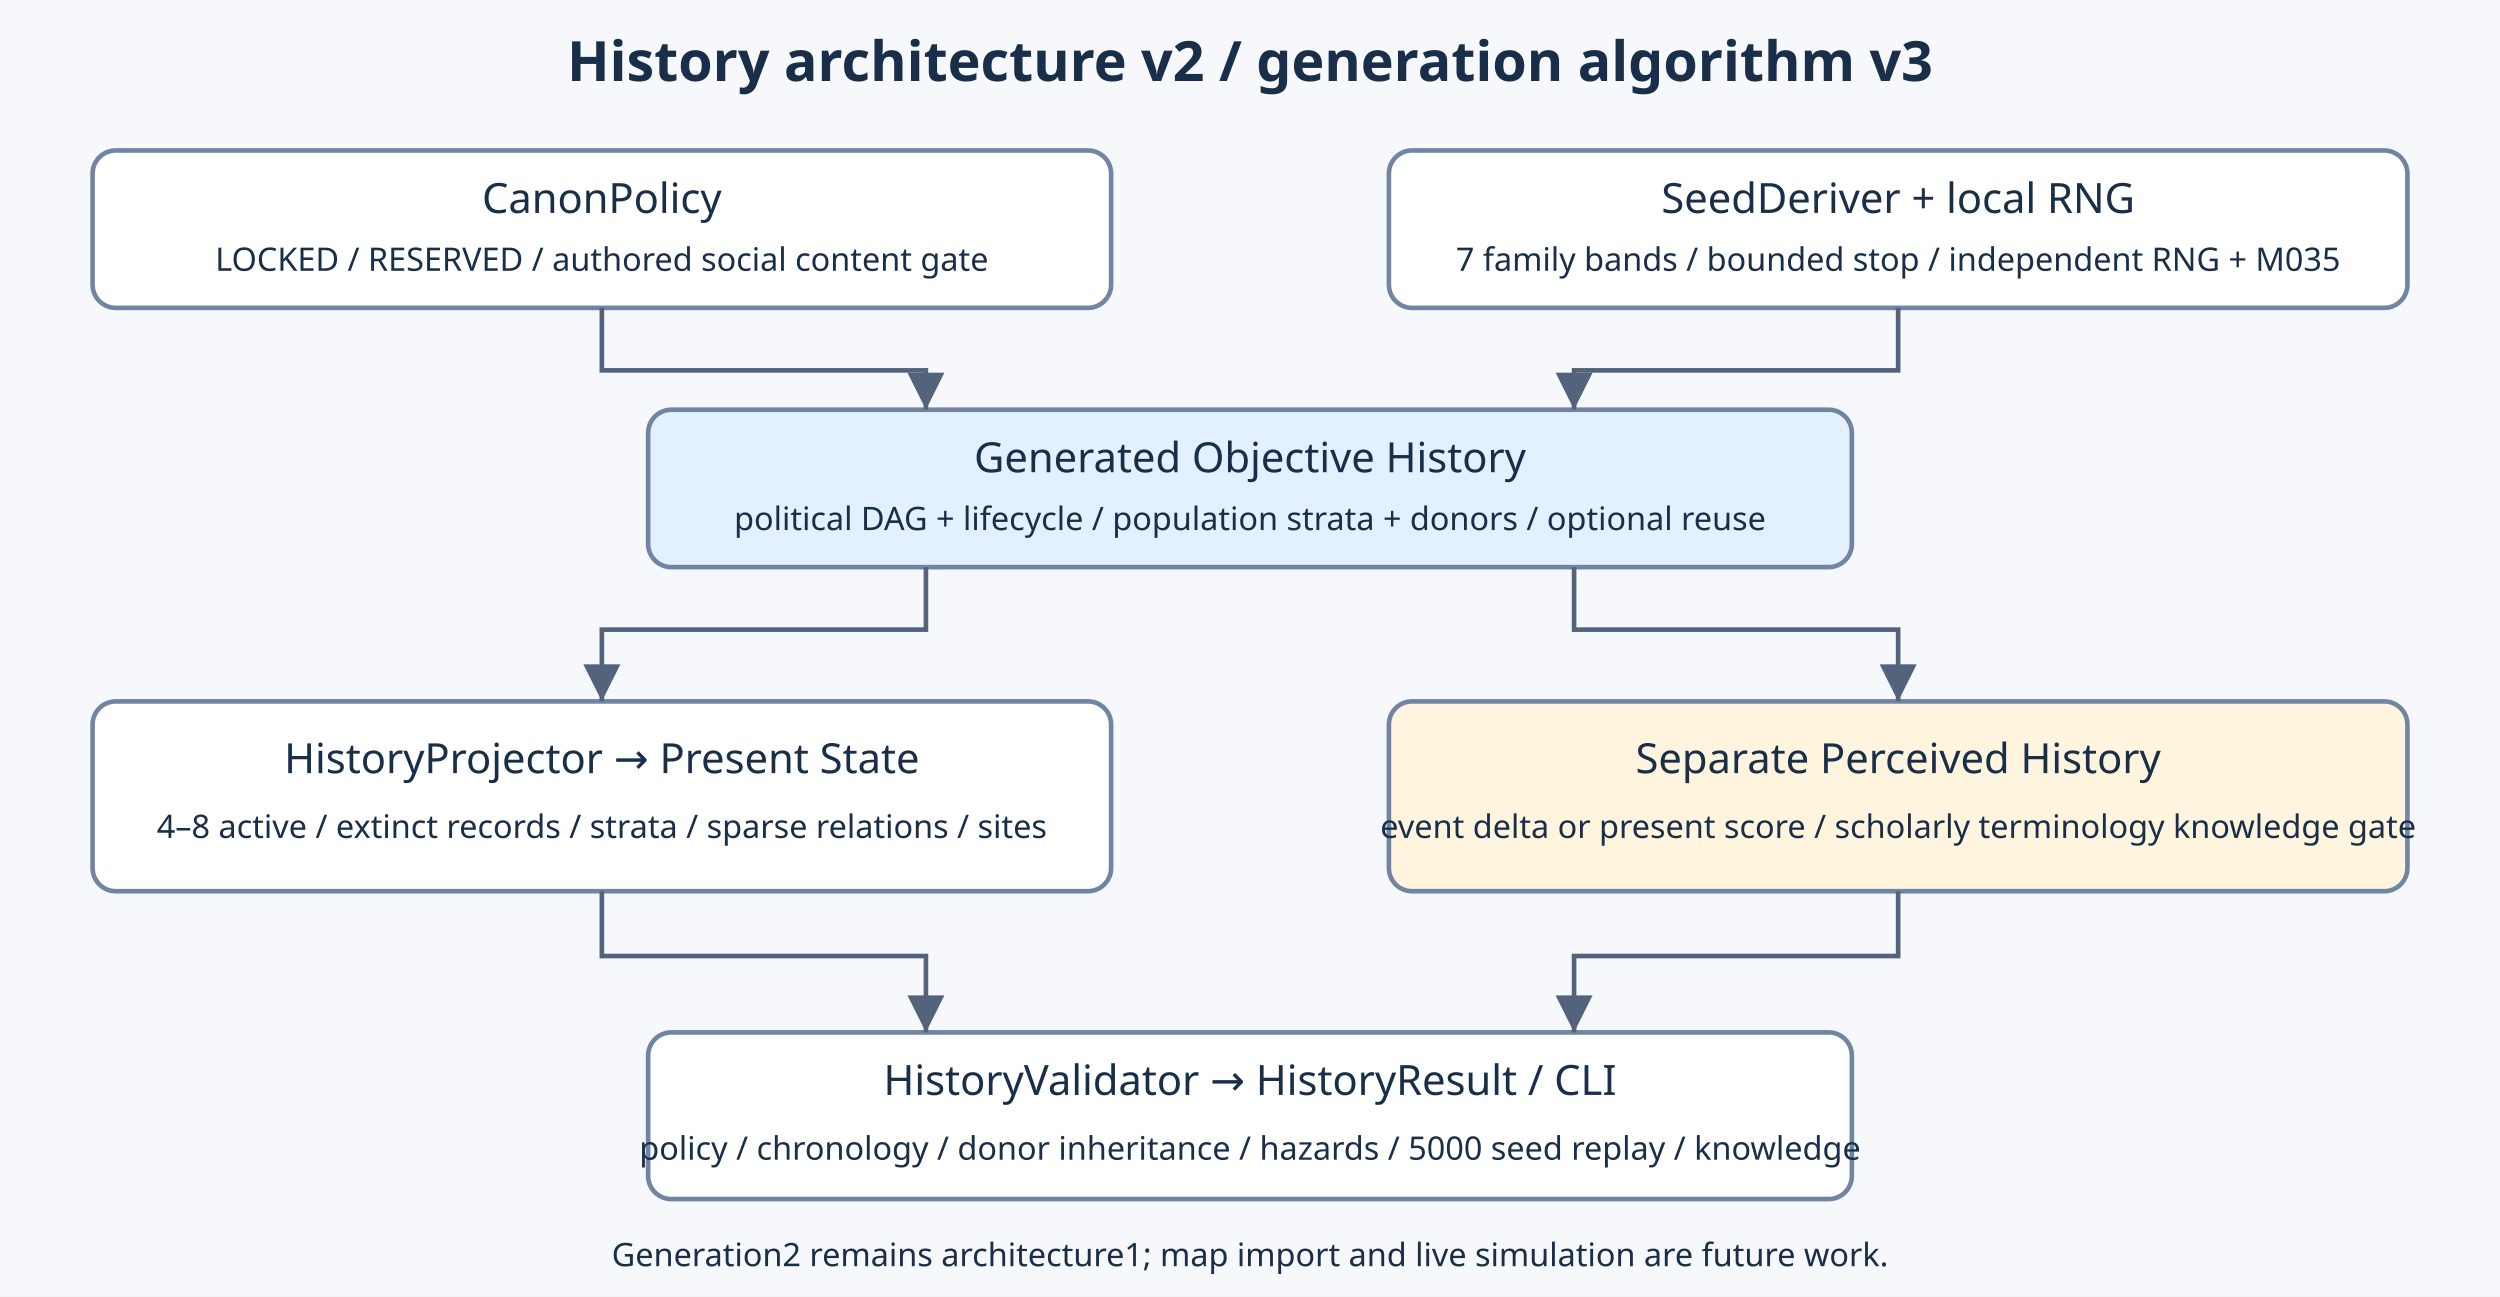
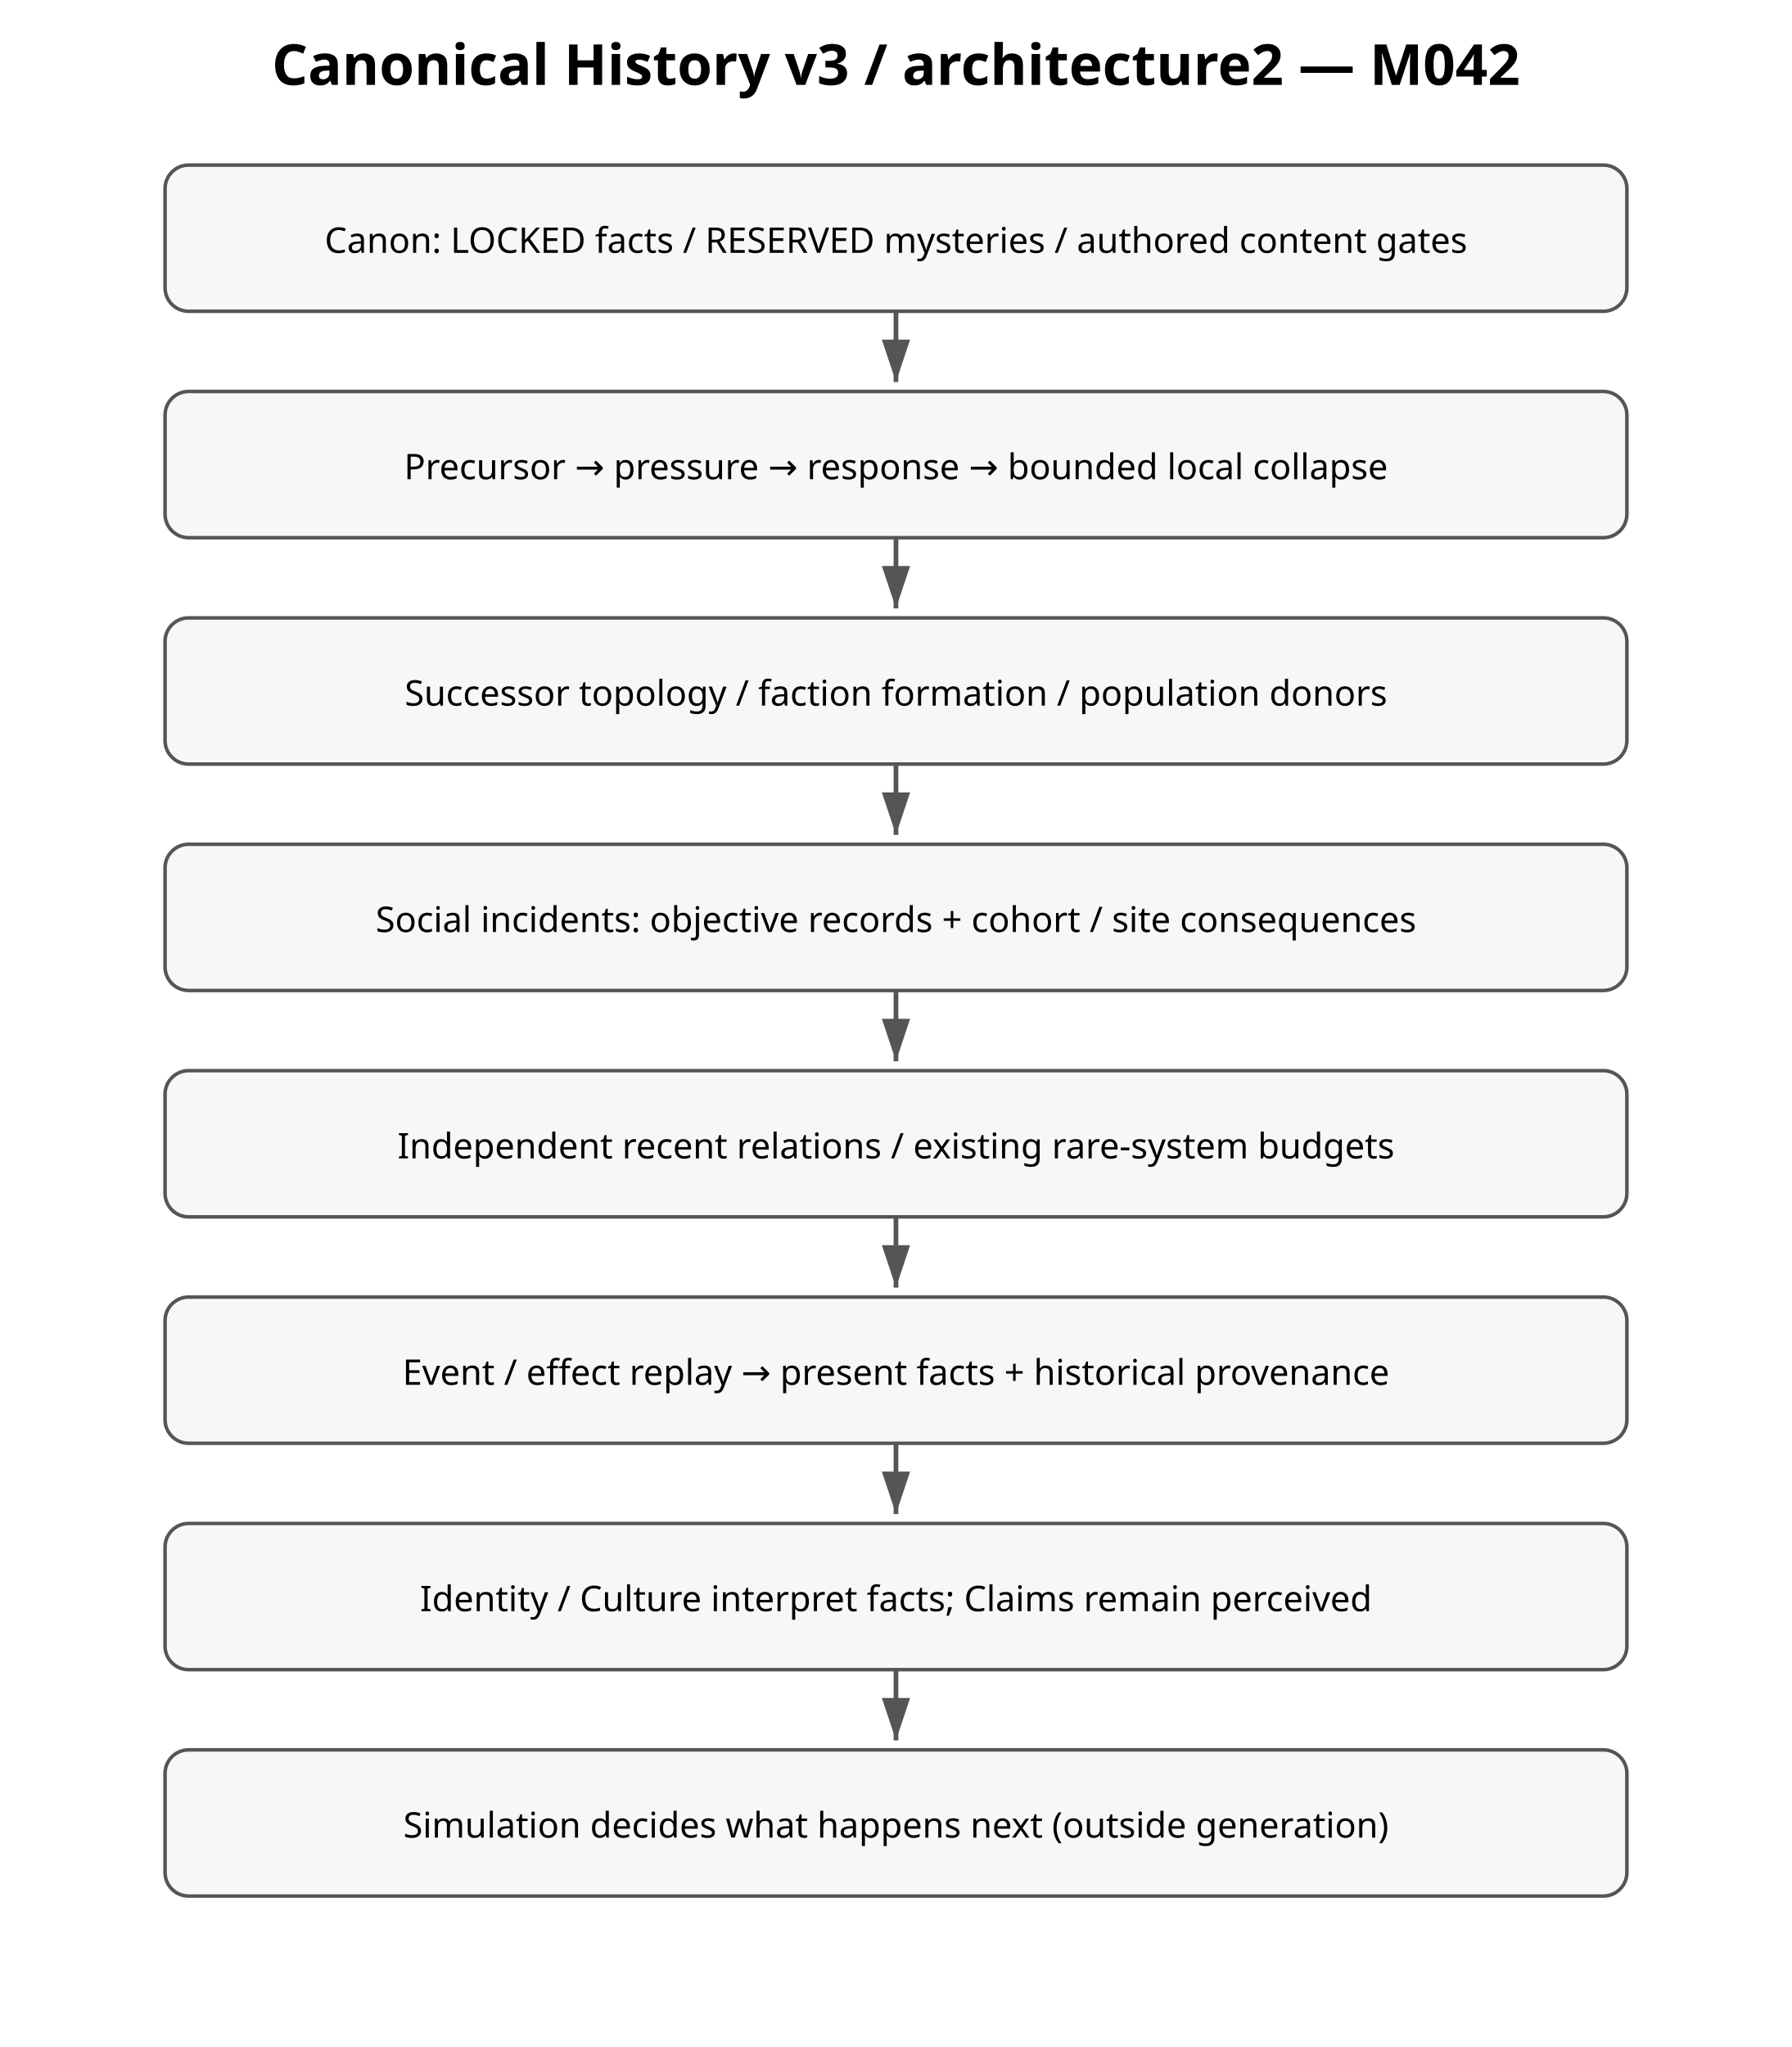
- <svg xmlns="http://www.w3.org/2000/svg" width="1080" height="560" viewBox="0 0 1080 560" role="img" aria-labelledby="title desc">
+ <svg xmlns="http://www.w3.org/2000/svg" width="760" height="868" viewBox="0 0 760 868">
  <defs>
-     <marker id="arrow" markerWidth="10" markerHeight="10" refX="8" refY="4" orient="auto">
-       <path d="M0 0 L8 4 L0 8" fill="#53637b" />
+     <marker id="a" markerWidth="10" markerHeight="10" refX="9" refY="3" orient="auto">
+       <path d="M0,0 L0,6 L9,3 z" fill="#555" />
    </marker>
  </defs>
-   <rect width="1080" height="560" fill="#f6f8fc" />
-   <g font-family="sans-serif" fill="#192e48" text-anchor="middle">
-     <text x="540" y="35" font-size="24" font-weight="bold">History architecture v2 / generation algorithm v3</text>
-     <g fill="white" stroke="#7185a3" stroke-width="2">
-       <rect x="40" y="65" width="440" height="68" rx="10" />
-       <rect x="600" y="65" width="440" height="68" rx="10" />
-       <rect x="280" y="177" width="520" height="68" rx="10" fill="#e2f0ff" />
-       <rect x="40" y="303" width="440" height="82" rx="10" />
-       <rect x="600" y="303" width="440" height="82" rx="10" fill="#fff5df" />
-       <rect x="280" y="446" width="520" height="72" rx="10" />
-     </g>
-     <g font-size="18">
-       <text x="260" y="92">CanonPolicy</text>
-       <text x="260" y="117" font-size="14">LOCKED / RESERVED / authored social content gate</text>
-       <text x="820" y="92">SeedDeriver + local RNG</text>
-       <text x="820" y="117" font-size="14">7 family bands / bounded stop / independent RNG + M035</text>
-       <text x="540" y="204">Generated Objective History</text>
-       <text x="540" y="229" font-size="14">political DAG + lifecycle / population strata + donors / optional reuse</text>
-       <text x="260" y="334">HistoryProjector → Present State</text>
-       <text x="260" y="362" font-size="14">4–8 active / extinct records / strata / sparse relations / sites</text>
-       <text x="820" y="334">Separate Perceived History</text>
-       <text x="820" y="362" font-size="14">event delta or present score / scholarly terminology knowledge gate</text>
-       <text x="540" y="473">HistoryValidator → HistoryResult / CLI</text>
-       <text x="540" y="501" font-size="14">policy / chronology / donor inheritance / hazards / 5000 seed replay / knowledge</text>
-       <text x="540" y="547" font-size="14">Generation2 remains architecture1; map import and live simulation are future work.</text>
-     </g>
-     <g fill="none" stroke="#53637b" stroke-width="2" marker-end="url(#arrow)">
-       <path d="M260 133 L260 160 L400 160 L400 177" />
-       <path d="M820 133 L820 160 L680 160 L680 177" />
-       <path d="M400 245 L400 272 L260 272 L260 303" />
-       <path d="M680 245 L680 272 L820 272 L820 303" />
-       <path d="M260 385 L260 413 L400 413 L400 446" />
-       <path d="M820 385 L820 413 L680 413 L680 446" />
-     </g>
-   </g>
+   <rect width="100%" height="100%" fill="white" />
+   <text x="380" y="36" text-anchor="middle" font-family="sans-serif" font-size="24" font-weight="700">Canonical History v3 / architecture2 — M042</text>
+   <rect x="70" y="70" width="620" height="62" rx="10" fill="#f7f7f8" stroke="#555" stroke-width="1.5" />
+   <text x="380" y="102.0" text-anchor="middle" dominant-baseline="middle" font-family="sans-serif" font-size="15">Canon: LOCKED facts / RESERVED mysteries / authored content gates</text>
+   <rect x="70" y="166" width="620" height="62" rx="10" fill="#f7f7f8" stroke="#555" stroke-width="1.5" />
+   <text x="380" y="198.0" text-anchor="middle" dominant-baseline="middle" font-family="sans-serif" font-size="15">Precursor → pressure → response → bounded local collapse</text>
+   <line x1="380" y1="132" x2="380" y2="162" stroke="#555" stroke-width="2" marker-end="url(#a)" />
+   <rect x="70" y="262" width="620" height="62" rx="10" fill="#f7f7f8" stroke="#555" stroke-width="1.5" />
+   <text x="380" y="294.0" text-anchor="middle" dominant-baseline="middle" font-family="sans-serif" font-size="15">Successor topology / faction formation / population donors</text>
+   <line x1="380" y1="228" x2="380" y2="258" stroke="#555" stroke-width="2" marker-end="url(#a)" />
+   <rect x="70" y="358" width="620" height="62" rx="10" fill="#f7f7f8" stroke="#555" stroke-width="1.5" />
+   <text x="380" y="390.0" text-anchor="middle" dominant-baseline="middle" font-family="sans-serif" font-size="15">Social incidents: objective records + cohort / site consequences</text>
+   <line x1="380" y1="324" x2="380" y2="354" stroke="#555" stroke-width="2" marker-end="url(#a)" />
+   <rect x="70" y="454" width="620" height="62" rx="10" fill="#f7f7f8" stroke="#555" stroke-width="1.5" />
+   <text x="380" y="486.0" text-anchor="middle" dominant-baseline="middle" font-family="sans-serif" font-size="15">Independent recent relations / existing rare-system budgets</text>
+   <line x1="380" y1="420" x2="380" y2="450" stroke="#555" stroke-width="2" marker-end="url(#a)" />
+   <rect x="70" y="550" width="620" height="62" rx="10" fill="#f7f7f8" stroke="#555" stroke-width="1.5" />
+   <text x="380" y="582.0" text-anchor="middle" dominant-baseline="middle" font-family="sans-serif" font-size="15">Event / effect replay → present facts + historical provenance</text>
+   <line x1="380" y1="516" x2="380" y2="546" stroke="#555" stroke-width="2" marker-end="url(#a)" />
+   <rect x="70" y="646" width="620" height="62" rx="10" fill="#f7f7f8" stroke="#555" stroke-width="1.5" />
+   <text x="380" y="678.0" text-anchor="middle" dominant-baseline="middle" font-family="sans-serif" font-size="15">Identity / Culture interpret facts; Claims remain perceived</text>
+   <line x1="380" y1="612" x2="380" y2="642" stroke="#555" stroke-width="2" marker-end="url(#a)" />
+   <rect x="70" y="742" width="620" height="62" rx="10" fill="#f7f7f8" stroke="#555" stroke-width="1.5" />
+   <text x="380" y="774.0" text-anchor="middle" dominant-baseline="middle" font-family="sans-serif" font-size="15">Simulation decides what happens next (outside generation)</text>
+   <line x1="380" y1="708" x2="380" y2="738" stroke="#555" stroke-width="2" marker-end="url(#a)" />
</svg>
